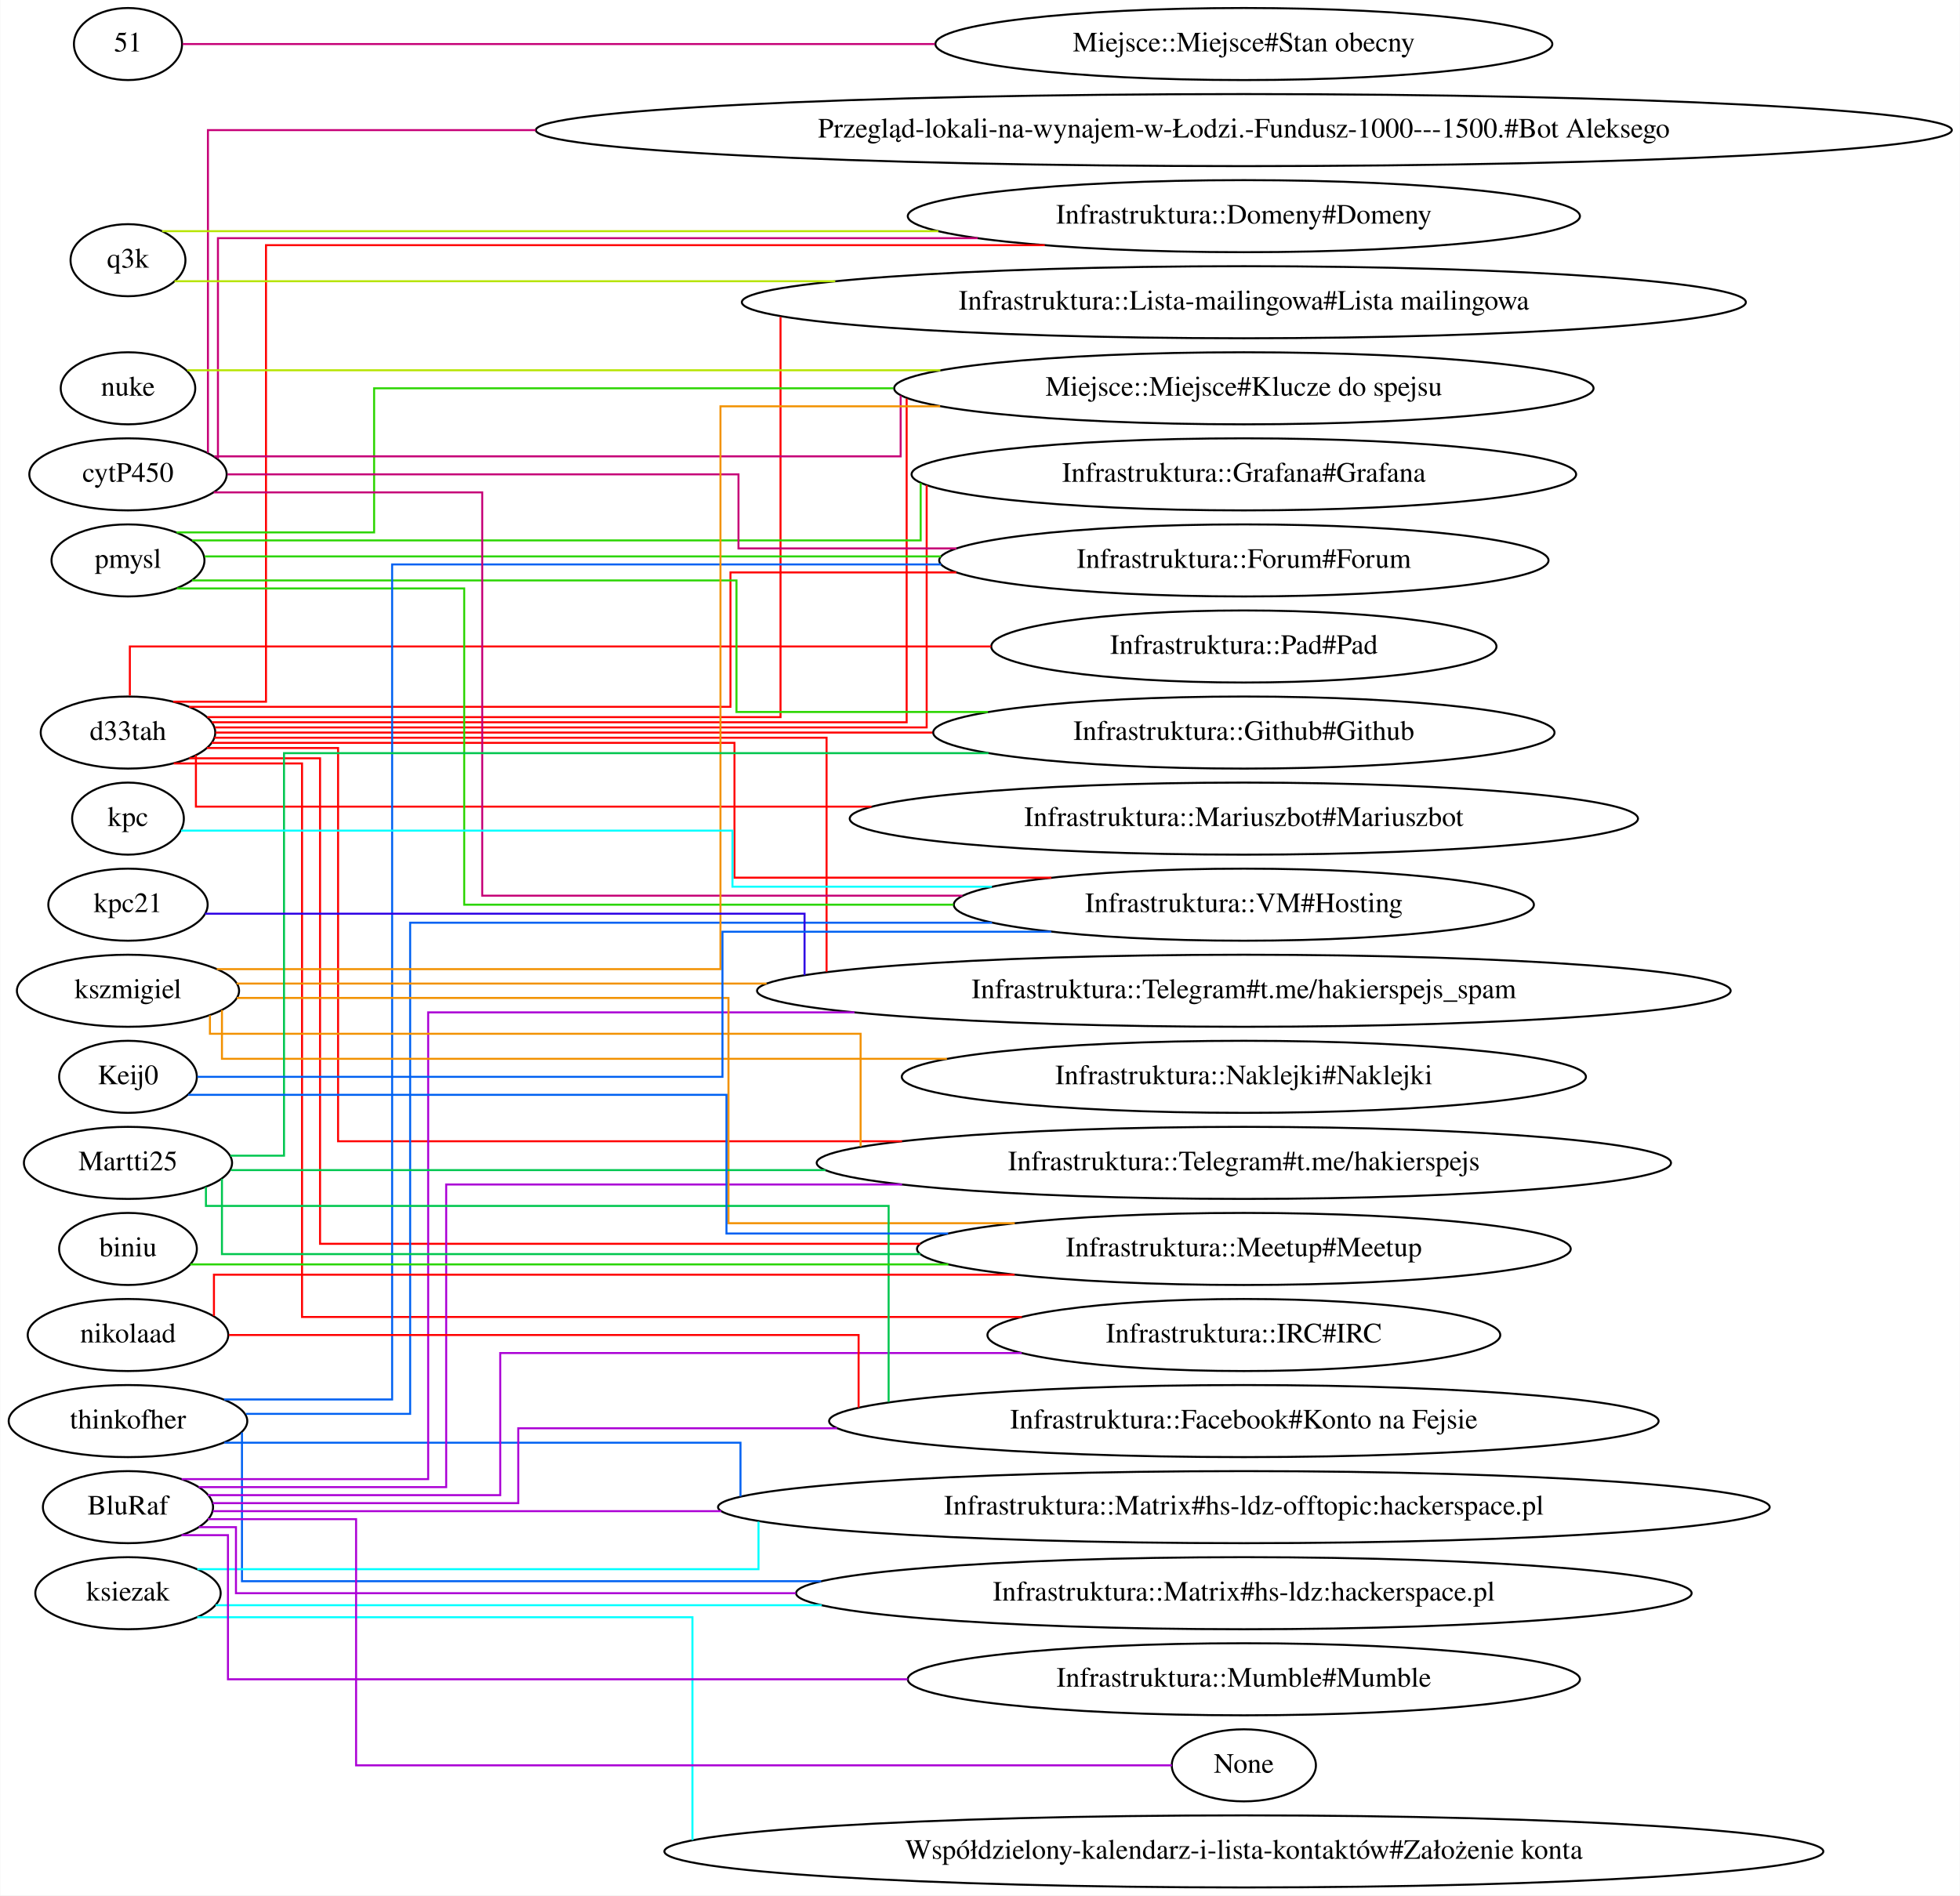
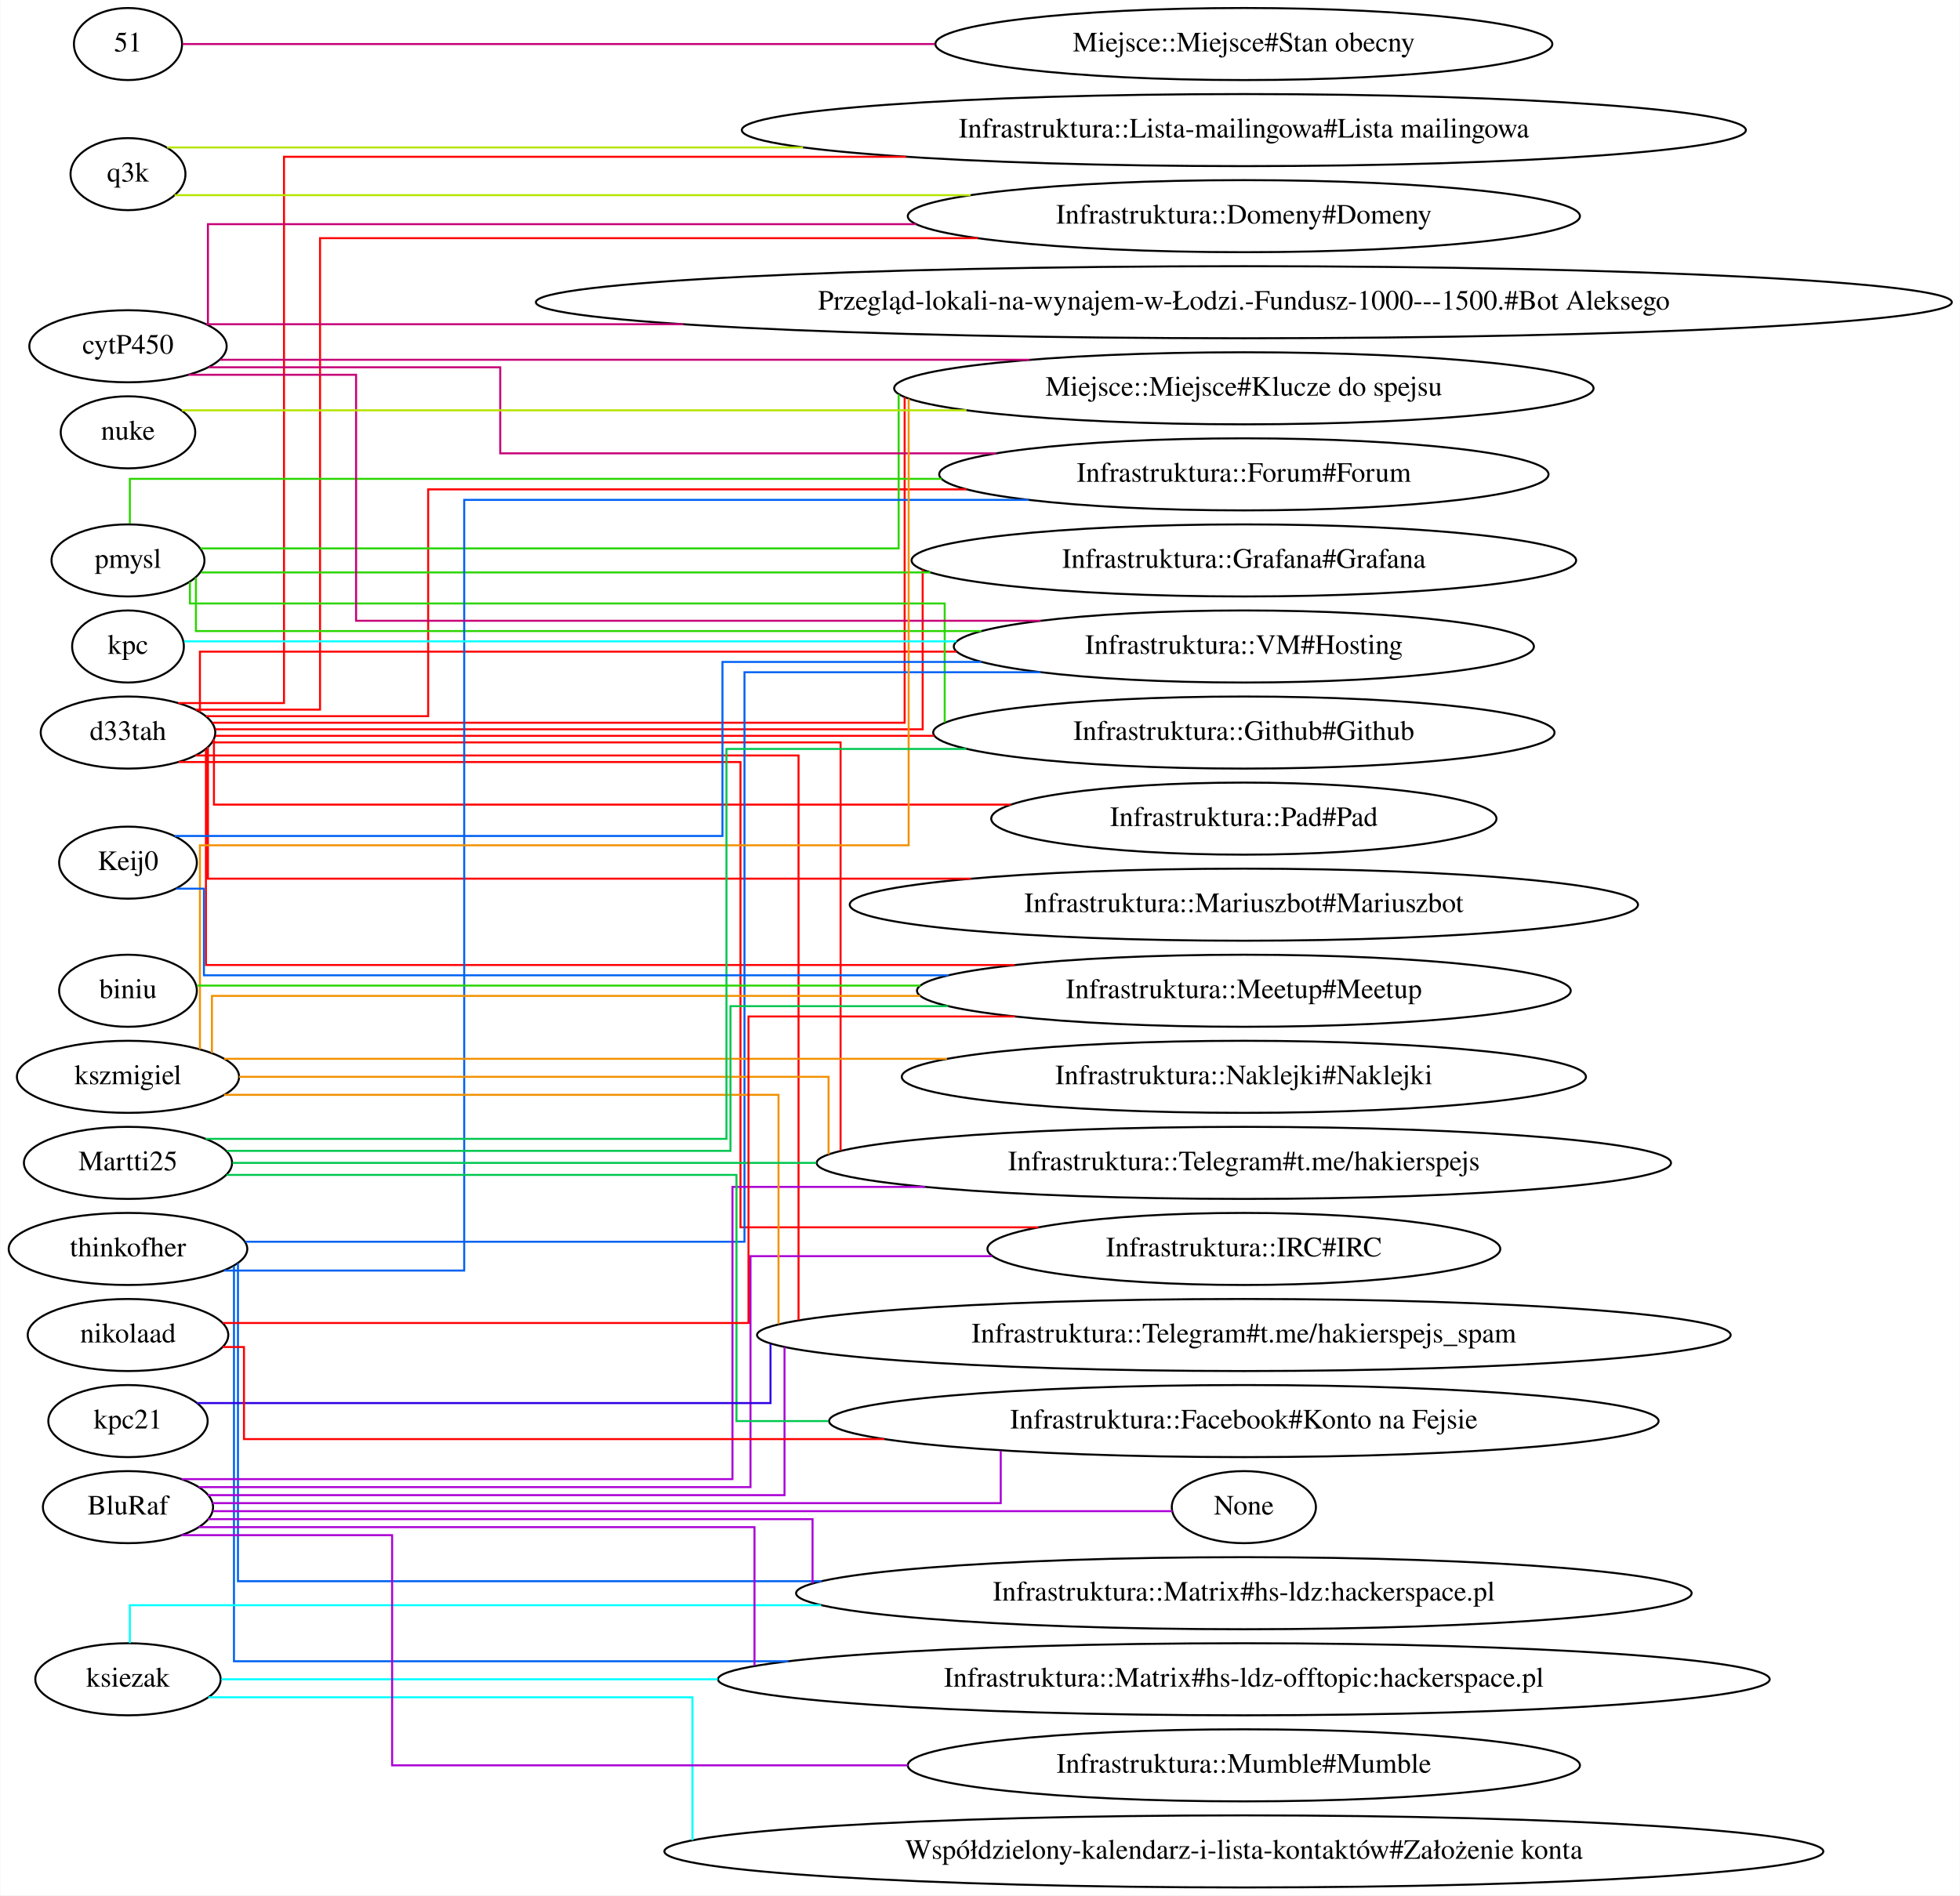
<svg xmlns="http://www.w3.org/2000/svg" width="979pt" height="947pt" viewBox="0.00 0.00 978.73 947.00">
  <g id="graph0" class="graph" transform="scale(1 1) rotate(0) translate(4 943)">
    <polygon fill="#ffffff" stroke="transparent" points="-4,4 -4,-943 974.727,-943 974.727,4 -4,4" />
    <g id="node1" class="node">
      <ellipse fill="none" stroke="#000000" cx="59.795" cy="-577" rx="43.592" ry="18" />
      <text text-anchor="middle" x="59.795" y="-573.3" font-family="Times,serif" font-size="14.00" fill="#000000">d33tah</text>
    </g>
    <g id="node2" class="node">
-       <ellipse fill="none" stroke="#000000" cx="617.158" cy="-620" rx="126.178" ry="18" />
-       <text text-anchor="middle" x="617.158" y="-616.3" font-family="Times,serif" font-size="14.00" fill="#000000">Infrastruktura::Pad#Pad</text>
-     </g>
-     <g id="edge1" class="edge">
-       <path fill="none" stroke="#ff0000" d="M60.727,-595.485C60.727,-607.14 60.727,-620 60.727,-620 60.727,-620 326.724,-620 490.895,-620" />
-     </g>
-     <g id="node3" class="node">
-       <ellipse fill="none" stroke="#000000" cx="617.158" cy="-448" rx="243.157" ry="18" />
-       <text text-anchor="middle" x="617.158" y="-444.3" font-family="Times,serif" font-size="14.00" fill="#000000">Infrastruktura::Telegram#t.me/hakierspejs_spam</text>
-     </g>
-     <g id="edge2" class="edge">
-       <path fill="none" stroke="#ff0000" d="M102.931,-574.429C196.288,-574.429 408.727,-574.429 408.727,-574.429 408.727,-574.429 408.727,-486.905 408.727,-457.503" />
-     </g>
-     <g id="node4" class="node">
      <ellipse fill="none" stroke="#000000" cx="617.158" cy="-577" rx="155.173" ry="18" />
      <text text-anchor="middle" x="617.158" y="-573.3" font-family="Times,serif" font-size="14.00" fill="#000000">Infrastruktura::Github#Github</text>
    </g>
+     <g id="edge1" class="edge">
+       <path fill="none" stroke="#ff0000" d="M103.53,-575.364C179.877,-575.364 340.914,-575.364 462.445,-575.364" />
+     </g>
+     <g id="node3" class="node">
+       <ellipse fill="none" stroke="#000000" cx="617.158" cy="-362" rx="213.362" ry="18" />
+       <text text-anchor="middle" x="617.158" y="-358.3" font-family="Times,serif" font-size="14.00" fill="#000000">Infrastruktura::Telegram#t.me/hakierspejs</text>
+     </g>
+     <g id="edge2" class="edge">
+       <path fill="none" stroke="#ff0000" d="M102.022,-572.091C196.305,-572.091 415.727,-572.091 415.727,-572.091 415.727,-572.091 415.727,-402.508 415.727,-368.061" />
+     </g>
+     <g id="node4" class="node">
+       <ellipse fill="none" stroke="#000000" cx="617.158" cy="-878" rx="250.756" ry="18" />
+       <text text-anchor="middle" x="617.158" y="-874.3" font-family="Times,serif" font-size="14.00" fill="#000000">Infrastruktura::Lista-mailingowa#Lista mailingowa</text>
+     </g>
    <g id="edge3" class="edge">
-       <path fill="none" stroke="#ff0000" d="M103.53,-577C179.684,-577 340.102,-577 461.525,-577" />
+       <path fill="none" stroke="#ff0000" d="M84.882,-591.727C107.664,-591.727 137.727,-591.727 137.727,-591.727 137.727,-591.727 137.727,-864.667 137.727,-864.667 137.727,-864.667 310.378,-864.667 448.466,-864.667" />
    </g>
    <g id="node5" class="node">
-       <ellipse fill="none" stroke="#000000" cx="617.158" cy="-663" rx="152.173" ry="18" />
-       <text text-anchor="middle" x="617.158" y="-659.3" font-family="Times,serif" font-size="14.00" fill="#000000">Infrastruktura::Forum#Forum</text>
+       <ellipse fill="none" stroke="#000000" cx="617.158" cy="-620" rx="144.874" ry="18" />
+       <text text-anchor="middle" x="617.158" y="-616.3" font-family="Times,serif" font-size="14.00" fill="#000000">Infrastruktura::VM#Hosting</text>
    </g>
    <g id="edge4" class="edge">
-       <path fill="none" stroke="#ff0000" d="M90.306,-589.857C166.811,-589.857 360.727,-589.857 360.727,-589.857 360.727,-589.857 360.727,-657 360.727,-657 360.727,-657 414.978,-657 473.574,-657" />
+       <path fill="none" stroke="#ff0000" d="M95.727,-587.202C95.727,-599.178 95.727,-617.429 95.727,-617.429 95.727,-617.429 319.287,-617.429 473.64,-617.429" />
    </g>
    <g id="node6" class="node">
-       <ellipse fill="none" stroke="#000000" cx="617.158" cy="-534" rx="196.865" ry="18" />
-       <text text-anchor="middle" x="617.158" y="-530.3" font-family="Times,serif" font-size="14.00" fill="#000000">Infrastruktura::Mariuszbot#Mariuszbot</text>
-     </g>
-     <g id="edge5" class="edge">
-       <path fill="none" stroke="#ff0000" d="M93.727,-565.698C93.727,-554.817 93.727,-540 93.727,-540 93.727,-540 280.693,-540 431.142,-540" />
-     </g>
-     <g id="node7" class="node">
-       <ellipse fill="none" stroke="#000000" cx="617.158" cy="-319" rx="163.271" ry="18" />
-       <text text-anchor="middle" x="617.158" y="-315.3" font-family="Times,serif" font-size="14.00" fill="#000000">Infrastruktura::Meetup#Meetup</text>
-     </g>
-     <g id="edge6" class="edge">
-       <path fill="none" stroke="#ff0000" d="M90.412,-564.143C118.487,-564.143 155.727,-564.143 155.727,-564.143 155.727,-564.143 155.727,-321.571 155.727,-321.571 155.727,-321.571 322.437,-321.571 455.448,-321.571" />
-     </g>
-     <g id="node8" class="node">
-       <ellipse fill="none" stroke="#000000" cx="617.158" cy="-706" rx="165.971" ry="18" />
-       <text text-anchor="middle" x="617.158" y="-702.3" font-family="Times,serif" font-size="14.00" fill="#000000">Infrastruktura::Grafana#Grafana</text>
-     </g>
-     <g id="edge7" class="edge">
-       <path fill="none" stroke="#ff0000" d="M103.247,-579.571C206.641,-579.571 458.727,-579.571 458.727,-579.571 458.727,-579.571 458.727,-676.368 458.727,-700.567" />
-     </g>
-     <g id="node9" class="node">
      <ellipse fill="none" stroke="#000000" cx="617.158" cy="-835" rx="167.87" ry="18" />
      <text text-anchor="middle" x="617.158" y="-831.3" font-family="Times,serif" font-size="14.00" fill="#000000">Infrastruktura::Domeny#Domeny</text>
    </g>
-     <g id="edge8" class="edge">
-       <path fill="none" stroke="#ff0000" d="M82.366,-592.429C102.469,-592.429 128.727,-592.429 128.727,-592.429 128.727,-592.429 128.727,-820.5 128.727,-820.5 128.727,-820.5 374.918,-820.5 517.728,-820.5" />
-     </g>
-     <g id="node10" class="node">
-       <ellipse fill="none" stroke="#000000" cx="617.158" cy="-792" rx="250.756" ry="18" />
-       <text text-anchor="middle" x="617.158" y="-788.3" font-family="Times,serif" font-size="14.00" fill="#000000">Infrastruktura::Lista-mailingowa#Lista mailingowa</text>
-     </g>
-     <g id="edge9" class="edge">
-       <path fill="none" stroke="#ff0000" d="M99.434,-584.714C186.296,-584.714 385.727,-584.714 385.727,-584.714 385.727,-584.714 385.727,-747.697 385.727,-784.623" />
-     </g>
-     <g id="node11" class="node">
+     <g id="edge5" class="edge">
+       <path fill="none" stroke="#ff0000" d="M93.617,-588.455C121.236,-588.455 155.727,-588.455 155.727,-588.455 155.727,-588.455 155.727,-824 155.727,-824 155.727,-824 347.996,-824 484.312,-824" />
+     </g>
+     <g id="node7" class="node">
+       <ellipse fill="none" stroke="#000000" cx="617.158" cy="-706" rx="152.173" ry="18" />
+       <text text-anchor="middle" x="617.158" y="-702.3" font-family="Times,serif" font-size="14.00" fill="#000000">Infrastruktura::Forum#Forum</text>
+     </g>
+     <g id="edge6" class="edge">
+       <path fill="none" stroke="#ff0000" d="M98.796,-585.182C143.22,-585.182 209.727,-585.182 209.727,-585.182 209.727,-585.182 209.727,-698.5 209.727,-698.5 209.727,-698.5 360.537,-698.5 478.652,-698.5" />
+     </g>
+     <g id="node8" class="node">
      <ellipse fill="none" stroke="#000000" cx="617.158" cy="-749" rx="174.669" ry="18" />
      <text text-anchor="middle" x="617.158" y="-745.3" font-family="Times,serif" font-size="14.00" fill="#000000">Miejsce::Miejsce#Klucze do spejsu</text>
    </g>
+     <g id="edge7" class="edge">
+       <path fill="none" stroke="#ff0000" d="M102.049,-581.909C202.592,-581.909 447.727,-581.909 447.727,-581.909 447.727,-581.909 447.727,-717.959 447.727,-744.531" />
+     </g>
+     <g id="node9" class="node">
+       <ellipse fill="none" stroke="#000000" cx="617.158" cy="-534" rx="126.178" ry="18" />
+       <text text-anchor="middle" x="617.158" y="-530.3" font-family="Times,serif" font-size="14.00" fill="#000000">Infrastruktura::Pad#Pad</text>
+     </g>
+     <g id="edge8" class="edge">
+       <path fill="none" stroke="#ff0000" d="M102.727,-573.678C102.727,-564.766 102.727,-541 102.727,-541 102.727,-541 348.994,-541 500.747,-541" />
+     </g>
+     <g id="node10" class="node">
+       <ellipse fill="none" stroke="#000000" cx="617.158" cy="-491" rx="196.865" ry="18" />
+       <text text-anchor="middle" x="617.158" y="-487.3" font-family="Times,serif" font-size="14.00" fill="#000000">Infrastruktura::Mariuszbot#Mariuszbot</text>
+     </g>
+     <g id="edge9" class="edge">
+       <path fill="none" stroke="#ff0000" d="M99.727,-569.734C99.727,-551.269 99.727,-504 99.727,-504 99.727,-504 327.568,-504 480.871,-504" />
+     </g>
+     <g id="node11" class="node">
+       <ellipse fill="none" stroke="#000000" cx="617.158" cy="-276" rx="243.157" ry="18" />
+       <text text-anchor="middle" x="617.158" y="-272.3" font-family="Times,serif" font-size="14.00" fill="#000000">Infrastruktura::Telegram#t.me/hakierspejs_spam</text>
+     </g>
    <g id="edge10" class="edge">
-       <path fill="none" stroke="#ff0000" d="M101.787,-582.143C202.356,-582.143 448.727,-582.143 448.727,-582.143 448.727,-582.143 448.727,-715.66 448.727,-743.823" />
+       <path fill="none" stroke="#ff0000" d="M93.443,-565.545C178.377,-565.545 394.727,-565.545 394.727,-565.545 394.727,-565.545 394.727,-328.769 394.727,-283.448" />
    </g>
    <g id="node12" class="node">
-       <ellipse fill="none" stroke="#000000" cx="617.158" cy="-362" rx="213.362" ry="18" />
-       <text text-anchor="middle" x="617.158" y="-358.3" font-family="Times,serif" font-size="14.00" fill="#000000">Infrastruktura::Telegram#t.me/hakierspejs</text>
+       <ellipse fill="none" stroke="#000000" cx="617.158" cy="-448" rx="163.271" ry="18" />
+       <text text-anchor="middle" x="617.158" y="-444.3" font-family="Times,serif" font-size="14.00" fill="#000000">Infrastruktura::Meetup#Meetup</text>
    </g>
    <g id="edge11" class="edge">
-       <path fill="none" stroke="#ff0000" d="M99.166,-569.286C128.941,-569.286 164.727,-569.286 164.727,-569.286 164.727,-569.286 164.727,-372.8 164.727,-372.8 164.727,-372.8 318.25,-372.8 446.435,-372.8" />
+       <path fill="none" stroke="#ff0000" d="M98.727,-568.647C98.727,-542.017 98.727,-460.857 98.727,-460.857 98.727,-460.857 350.072,-460.857 502.744,-460.857" />
    </g>
    <g id="node13" class="node">
-       <ellipse fill="none" stroke="#000000" cx="617.158" cy="-276" rx="128.077" ry="18" />
-       <text text-anchor="middle" x="617.158" y="-272.3" font-family="Times,serif" font-size="14.00" fill="#000000">Infrastruktura::IRC#IRC</text>
+       <ellipse fill="none" stroke="#000000" cx="617.158" cy="-663" rx="165.971" ry="18" />
+       <text text-anchor="middle" x="617.158" y="-659.3" font-family="Times,serif" font-size="14.00" fill="#000000">Infrastruktura::Grafana#Grafana</text>
    </g>
    <g id="edge12" class="edge">
-       <path fill="none" stroke="#ff0000" d="M82.635,-561.571C108.391,-561.571 146.727,-561.571 146.727,-561.571 146.727,-561.571 146.727,-285 146.727,-285 146.727,-285 367.188,-285 506.268,-285" />
+       <path fill="none" stroke="#ff0000" d="M103.409,-578.636C206.521,-578.636 456.727,-578.636 456.727,-578.636 456.727,-578.636 456.727,-640.941 456.727,-658.464" />
    </g>
    <g id="node14" class="node">
-       <ellipse fill="none" stroke="#000000" cx="617.158" cy="-491" rx="144.874" ry="18" />
-       <text text-anchor="middle" x="617.158" y="-487.3" font-family="Times,serif" font-size="14.00" fill="#000000">Infrastruktura::VM#Hosting</text>
+       <ellipse fill="none" stroke="#000000" cx="617.158" cy="-319" rx="128.077" ry="18" />
+       <text text-anchor="middle" x="617.158" y="-315.3" font-family="Times,serif" font-size="14.00" fill="#000000">Infrastruktura::IRC#IRC</text>
    </g>
    <g id="edge13" class="edge">
-       <path fill="none" stroke="#ff0000" d="M101.598,-571.857C184.7,-571.857 362.727,-571.857 362.727,-571.857 362.727,-571.857 362.727,-504.5 362.727,-504.5 362.727,-504.5 448.918,-504.5 520.968,-504.5" />
+       <path fill="none" stroke="#ff0000" d="M85.091,-562.273C158.388,-562.273 365.727,-562.273 365.727,-562.273 365.727,-562.273 365.727,-329.8 365.727,-329.8 365.727,-329.8 445.005,-329.8 514.529,-329.8" />
    </g>
    <g id="node15" class="node">
      <ellipse fill="none" stroke="#000000" cx="59.795" cy="-663" rx="38.194" ry="18" />
      <text text-anchor="middle" x="59.795" y="-659.3" font-family="Times,serif" font-size="14.00" fill="#000000">pmysl</text>
    </g>
    <g id="edge14" class="edge">
-       <path fill="none" stroke="#2bd500" d="M91.746,-653C169.78,-653 363.727,-653 363.727,-653 363.727,-653 363.727,-587.286 363.727,-587.286 363.727,-587.286 426.344,-587.286 489.329,-587.286" />
+       <path fill="none" stroke="#2bd500" d="M90.727,-652.25C90.727,-646.875 90.727,-641.5 90.727,-641.5 90.727,-641.5 467.727,-641.5 467.727,-641.5 467.727,-641.5 467.727,-597.266 467.727,-582.061" />
    </g>
    <g id="edge15" class="edge">
-       <path fill="none" stroke="#2bd500" d="M98.105,-665C172.688,-665 341.007,-665 465.861,-665" />
+       <path fill="none" stroke="#2bd500" d="M93.727,-654.458C93.727,-644.015 93.727,-627.714 93.727,-627.714 93.727,-627.714 331.043,-627.714 486.087,-627.714" />
    </g>
    <g id="edge16" class="edge">
-       <path fill="none" stroke="#2bd500" d="M91.86,-673C186.118,-673 455.727,-673 455.727,-673 455.727,-673 455.727,-692.741 455.727,-701.686" />
+       <path fill="none" stroke="#2bd500" d="M60.727,-681.467C60.727,-692.249 60.727,-703.75 60.727,-703.75 60.727,-703.75 301.433,-703.75 466.213,-703.75" />
+     </g>
+     <g id="edge17" class="edge">
+       <path fill="none" stroke="#2bd500" d="M96.008,-669C191.832,-669 444.727,-669 444.727,-669 444.727,-669 444.727,-731.349 444.727,-745.962" />
    </g>
    <g id="edge18" class="edge">
-       <path fill="none" stroke="#2bd500" d="M84.082,-677C119.908,-677 182.727,-677 182.727,-677 182.727,-677 182.727,-749 182.727,-749 182.727,-749 321.379,-749 442.023,-749" />
-     </g>
-     <g id="edge17" class="edge">
-       <path fill="none" stroke="#2bd500" d="M84.213,-649C130.789,-649 227.727,-649 227.727,-649 227.727,-649 227.727,-491 227.727,-491 227.727,-491 361.427,-491 472.148,-491" />
+       <path fill="none" stroke="#2bd500" d="M96.365,-657C169.02,-657 335.333,-657 460.604,-657" />
    </g>
    <g id="node16" class="node">
-       <ellipse fill="none" stroke="#000000" cx="59.795" cy="-233" rx="59.59" ry="18" />
-       <text text-anchor="middle" x="59.795" y="-229.3" font-family="Times,serif" font-size="14.00" fill="#000000">thinkofher</text>
-     </g>
-     <g id="edge20" class="edge">
-       <path fill="none" stroke="#0061f2" d="M107.798,-243.8C145.521,-243.8 191.727,-243.8 191.727,-243.8 191.727,-243.8 191.727,-661 191.727,-661 191.727,-661 343.688,-661 465.969,-661" />
-     </g>
-     <g id="edge22" class="edge">
-       <path fill="none" stroke="#0061f2" d="M118.746,-236.6C157.365,-236.6 200.727,-236.6 200.727,-236.6 200.727,-236.6 200.727,-482 200.727,-482 200.727,-482 368.776,-482 491.368,-482" />
+       <ellipse fill="none" stroke="#000000" cx="59.795" cy="-319" rx="59.59" ry="18" />
+       <text text-anchor="middle" x="59.795" y="-315.3" font-family="Times,serif" font-size="14.00" fill="#000000">thinkofher</text>
+     </g>
+     <g id="edge19" class="edge">
+       <path fill="none" stroke="#0061f2" d="M118.439,-322.6C207.783,-322.6 367.727,-322.6 367.727,-322.6 367.727,-322.6 367.727,-607.143 367.727,-607.143 367.727,-607.143 446.648,-607.143 515.705,-607.143" />
+     </g>
+     <g id="edge21" class="edge">
+       <path fill="none" stroke="#0061f2" d="M107.917,-308.2C157.541,-308.2 227.727,-308.2 227.727,-308.2 227.727,-308.2 227.727,-693.25 227.727,-693.25 227.727,-693.25 394.444,-693.25 509.713,-693.25" />
    </g>
    <g id="node17" class="node">
-       <ellipse fill="none" stroke="#000000" cx="617.158" cy="-190" rx="262.653" ry="18" />
-       <text text-anchor="middle" x="617.158" y="-186.3" font-family="Times,serif" font-size="14.00" fill="#000000">Infrastruktura::Matrix#hs-ldz-offtopic:hackerspace.pl</text>
-     </g>
-     <g id="edge19" class="edge">
-       <path fill="none" stroke="#0061f2" d="M107.933,-222.2C194.088,-222.2 365.727,-222.2 365.727,-222.2 365.727,-222.2 365.727,-204.463 365.727,-195.317" />
-     </g>
-     <g id="node18" class="node">
      <ellipse fill="none" stroke="#000000" cx="617.158" cy="-147" rx="223.66" ry="18" />
      <text text-anchor="middle" x="617.158" y="-143.3" font-family="Times,serif" font-size="14.00" fill="#000000">Infrastruktura::Matrix#hs-ldz:hackerspace.pl</text>
    </g>
-     <g id="edge21" class="edge">
-       <path fill="none" stroke="#0061f2" d="M116.727,-227.247C116.727,-208.903 116.727,-153 116.727,-153 116.727,-153 269.346,-153 406.018,-153" />
+     <g id="edge20" class="edge">
+       <path fill="none" stroke="#0061f2" d="M114.727,-311.867C114.727,-280.094 114.727,-153 114.727,-153 114.727,-153 268.77,-153 406.266,-153" />
+     </g>
+     <g id="node18" class="node">
+       <ellipse fill="none" stroke="#000000" cx="617.158" cy="-104" rx="262.653" ry="18" />
+       <text text-anchor="middle" x="617.158" y="-100.3" font-family="Times,serif" font-size="14.00" fill="#000000">Infrastruktura::Matrix#hs-ldz-offtopic:hackerspace.pl</text>
+     </g>
+     <g id="edge22" class="edge">
+       <path fill="none" stroke="#0061f2" d="M112.727,-310.411C112.727,-271.424 112.727,-113 112.727,-113 112.727,-113 255.877,-113 389.661,-113" />
    </g>
    <g id="node19" class="node">
-       <ellipse fill="none" stroke="#000000" cx="59.795" cy="-706" rx="49.291" ry="18" />
-       <text text-anchor="middle" x="59.795" y="-702.3" font-family="Times,serif" font-size="14.00" fill="#000000">cytP450</text>
+       <ellipse fill="none" stroke="#000000" cx="59.795" cy="-770" rx="49.291" ry="18" />
+       <text text-anchor="middle" x="59.795" y="-766.3" font-family="Times,serif" font-size="14.00" fill="#000000">cytP450</text>
+     </g>
+     <g id="edge23" class="edge">
+       <path fill="none" stroke="#c60077" d="M90.027,-755.75C123.78,-755.75 173.727,-755.75 173.727,-755.75 173.727,-755.75 173.727,-632.857 173.727,-632.857 173.727,-632.857 384.808,-632.857 515.704,-632.857" />
    </g>
    <g id="edge24" class="edge">
-       <path fill="none" stroke="#c60077" d="M109.466,-706C195.872,-706 364.727,-706 364.727,-706 364.727,-706 364.727,-669 364.727,-669 364.727,-669 416.78,-669 473.612,-669" />
-     </g>
-     <g id="edge23" class="edge">
-       <path fill="none" stroke="#c60077" d="M104.727,-713.742C104.727,-739.994 104.727,-824 104.727,-824 104.727,-824 332.363,-824 484.194,-824" />
+       <path fill="none" stroke="#c60077" d="M99.727,-780.625C99.727,-798.102 99.727,-831 99.727,-831 99.727,-831 301.848,-831 453.44,-831" />
+     </g>
+     <g id="edge25" class="edge">
+       <path fill="none" stroke="#c60077" d="M100.139,-759.5C154.823,-759.5 245.727,-759.5 245.727,-759.5 245.727,-759.5 245.727,-716.5 245.727,-716.5 245.727,-716.5 385.427,-716.5 493.477,-716.5" />
+     </g>
+     <g id="edge26" class="edge">
+       <path fill="none" stroke="#c60077" d="M105.88,-763.25C193.905,-763.25 388.041,-763.25 510.147,-763.25" />
+     </g>
+     <g id="node20" class="node">
+       <ellipse fill="none" stroke="#000000" cx="617.158" cy="-792" rx="353.637" ry="18" />
+       <text text-anchor="middle" x="617.158" y="-788.3" font-family="Times,serif" font-size="14.00" fill="#000000">Przegląd-lokali-na-wynajem-w-Łodzi.-Fundusz-1000---1500.#Bot Aleksego</text>
    </g>
    <g id="edge27" class="edge">
-       <path fill="none" stroke="#c60077" d="M102.943,-715C203.65,-715 445.727,-715 445.727,-715 445.727,-715 445.727,-736.59 445.727,-745.361" />
-     </g>
-     <g id="edge25" class="edge">
-       <path fill="none" stroke="#c60077" d="M102.625,-697C154.988,-697 236.727,-697 236.727,-697 236.727,-697 236.727,-495.5 236.727,-495.5 236.727,-495.5 368.21,-495.5 476.58,-495.5" />
-     </g>
-     <g id="node20" class="node">
-       <ellipse fill="none" stroke="#000000" cx="617.158" cy="-878" rx="353.637" ry="18" />
-       <text text-anchor="middle" x="617.158" y="-874.3" font-family="Times,serif" font-size="14.00" fill="#000000">Przegląd-lokali-na-wynajem-w-Łodzi.-Fundusz-1000---1500.#Bot Aleksego</text>
-     </g>
-     <g id="edge26" class="edge">
-       <path fill="none" stroke="#c60077" d="M99.727,-716.759C99.727,-754.414 99.727,-878 99.727,-878 99.727,-878 172.49,-878 263.445,-878" />
+       <path fill="none" stroke="#c60077" d="M98.987,-781C149.908,-781 243.428,-781 337.148,-781" />
    </g>
    <g id="node21" class="node">
-       <ellipse fill="none" stroke="#000000" cx="59.795" cy="-813" rx="28.695" ry="18" />
-       <text text-anchor="middle" x="59.795" y="-809.3" font-family="Times,serif" font-size="14.00" fill="#000000">q3k</text>
+       <ellipse fill="none" stroke="#000000" cx="59.795" cy="-856" rx="28.695" ry="18" />
+       <text text-anchor="middle" x="59.795" y="-852.3" font-family="Times,serif" font-size="14.00" fill="#000000">q3k</text>
    </g>
    <g id="edge29" class="edge">
-       <path fill="none" stroke="#b6e400" d="M76.78,-827.5C134.294,-827.5 325.848,-827.5 464.574,-827.5" />
+       <path fill="none" stroke="#b6e400" d="M79.305,-869.333C130.219,-869.333 271.848,-869.333 396.991,-869.333" />
    </g>
    <g id="edge28" class="edge">
-       <path fill="none" stroke="#b6e400" d="M83.034,-802.5C139.228,-802.5 287.127,-802.5 413.08,-802.5" />
+       <path fill="none" stroke="#b6e400" d="M83.034,-845.5C149.735,-845.5 345.644,-845.5 480.688,-845.5" />
    </g>
    <g id="node22" class="node">
-       <ellipse fill="none" stroke="#000000" cx="59.795" cy="-147" rx="46.292" ry="18" />
-       <text text-anchor="middle" x="59.795" y="-143.3" font-family="Times,serif" font-size="14.00" fill="#000000">ksiezak</text>
+       <ellipse fill="none" stroke="#000000" cx="59.795" cy="-104" rx="46.292" ry="18" />
+       <text text-anchor="middle" x="59.795" y="-100.3" font-family="Times,serif" font-size="14.00" fill="#000000">ksiezak</text>
    </g>
    <g id="edge30" class="edge">
-       <path fill="none" stroke="#00ffff" d="M94.399,-159C176.21,-159 374.727,-159 374.727,-159 374.727,-159 374.727,-173.652 374.727,-182.81" />
-     </g>
-     <g id="edge31" class="edge">
-       <path fill="none" stroke="#00ffff" d="M103.53,-141C168.585,-141 295.132,-141 406.331,-141" />
+       <path fill="none" stroke="#00ffff" d="M60.727,-122.066C60.727,-131.459 60.727,-141 60.727,-141 60.727,-141 248.591,-141 406.002,-141" />
+     </g>
+     <g id="edge32" class="edge">
+       <path fill="none" stroke="#00ffff" d="M106.356,-104C161.954,-104 259.39,-104 354.359,-104" />
    </g>
    <g id="node23" class="node">
      <ellipse fill="none" stroke="#000000" cx="617.158" cy="-18" rx="289.449" ry="18" />
      <text text-anchor="middle" x="617.158" y="-14.3" font-family="Times,serif" font-size="14.00" fill="#000000">Współdzielony-kalendarz-i-lista-kontaktów#Założenie konta</text>
    </g>
-     <g id="edge32" class="edge">
-       <path fill="none" stroke="#00ffff" d="M94.365,-135C169.649,-135 341.727,-135 341.727,-135 341.727,-135 341.727,-47.014 341.727,-23.643" />
+     <g id="edge31" class="edge">
+       <path fill="none" stroke="#00ffff" d="M99.889,-95C177.726,-95 341.727,-95 341.727,-95 341.727,-95 341.727,-41.193 341.727,-23.538" />
    </g>
    <g id="node24" class="node">
      <ellipse fill="none" stroke="#000000" cx="59.795" cy="-190" rx="42.494" ry="18" />
      <text text-anchor="middle" x="59.795" y="-186.3" font-family="Times,serif" font-size="14.00" fill="#000000">BluRaf</text>
    </g>
+     <g id="edge34" class="edge">
+       <path fill="none" stroke="#ab00d5" d="M86.589,-204C160.483,-204 361.727,-204 361.727,-204 361.727,-204 361.727,-350 361.727,-350 361.727,-350 406.142,-350 457.93,-350" />
+     </g>
+     <g id="edge39" class="edge">
+       <path fill="none" stroke="#ab00d5" d="M99.678,-196C187.072,-196 387.727,-196 387.727,-196 387.727,-196 387.727,-251.382 387.727,-269.987" />
+     </g>
+     <g id="edge40" class="edge">
+       <path fill="none" stroke="#ab00d5" d="M95.16,-200C176.655,-200 370.727,-200 370.727,-200 370.727,-200 370.727,-315.4 370.727,-315.4 370.727,-315.4 430.661,-315.4 491.416,-315.4" />
+     </g>
+     <g id="edge35" class="edge">
+       <path fill="none" stroke="#ab00d5" d="M99.688,-184C189.886,-184 401.727,-184 401.727,-184 401.727,-184 401.727,-161.866 401.727,-151.837" />
+     </g>
+     <g id="edge36" class="edge">
+       <path fill="none" stroke="#ab00d5" d="M95.084,-180C176.923,-180 372.727,-180 372.727,-180 372.727,-180 372.727,-129.345 372.727,-110.745" />
+     </g>
+     <g id="node25" class="node">
+       <ellipse fill="none" stroke="#000000" cx="617.158" cy="-190" rx="35.995" ry="18" />
+       <text text-anchor="middle" x="617.158" y="-186.3" font-family="Times,serif" font-size="14.00" fill="#000000">None</text>
+     </g>
    <g id="edge33" class="edge">
-       <path fill="none" stroke="#ab00d5" d="M86.6,-204C129.725,-204 209.727,-204 209.727,-204 209.727,-204 209.727,-437.2 209.727,-437.2 209.727,-437.2 317.845,-437.2 422.69,-437.2" />
-     </g>
-     <g id="edge38" class="edge">
-       <path fill="none" stroke="#ab00d5" d="M95.067,-200C141.889,-200 218.727,-200 218.727,-200 218.727,-200 218.727,-351.2 218.727,-351.2 218.727,-351.2 338.312,-351.2 446.453,-351.2" />
-     </g>
-     <g id="edge35" class="edge">
-       <path fill="none" stroke="#ab00d5" d="M99.682,-196C154.315,-196 245.727,-196 245.727,-196 245.727,-196 245.727,-267 245.727,-267 245.727,-267 396.771,-267 506.219,-267" />
-     </g>
-     <g id="edge34" class="edge">
-       <path fill="none" stroke="#ab00d5" d="M102.145,-188C157.272,-188 258.182,-188 356.165,-188" />
-     </g>
-     <g id="edge40" class="edge">
-       <path fill="none" stroke="#ab00d5" d="M95.166,-180C105.332,-180 113.727,-180 113.727,-180 113.727,-180 113.727,-147 113.727,-147 113.727,-147 258.96,-147 393.414,-147" />
-     </g>
-     <g id="node25" class="node">
-       <ellipse fill="none" stroke="#000000" cx="617.158" cy="-104" rx="167.87" ry="18" />
-       <text text-anchor="middle" x="617.158" y="-100.3" font-family="Times,serif" font-size="14.00" fill="#000000">Infrastruktura::Mumble#Mumble</text>
-     </g>
-     <g id="edge36" class="edge">
-       <path fill="none" stroke="#ab00d5" d="M86.515,-176C98.386,-176 109.727,-176 109.727,-176 109.727,-176 109.727,-104 109.727,-104 109.727,-104 301.491,-104 449.248,-104" />
+       <path fill="none" stroke="#ab00d5" d="M102.145,-188C208.08,-188 483.082,-188 581.487,-188" />
    </g>
    <g id="node26" class="node">
+       <ellipse fill="none" stroke="#000000" cx="617.158" cy="-61" rx="167.87" ry="18" />
+       <text text-anchor="middle" x="617.158" y="-57.3" font-family="Times,serif" font-size="14.00" fill="#000000">Infrastruktura::Mumble#Mumble</text>
+     </g>
+     <g id="edge37" class="edge">
+       <path fill="none" stroke="#ab00d5" d="M86.493,-176C125.044,-176 191.727,-176 191.727,-176 191.727,-176 191.727,-61 191.727,-61 191.727,-61 330.338,-61 449.322,-61" />
+     </g>
+     <g id="node27" class="node">
      <ellipse fill="none" stroke="#000000" cx="617.158" cy="-233" rx="207.163" ry="18" />
      <text text-anchor="middle" x="617.158" y="-229.3" font-family="Times,serif" font-size="14.00" fill="#000000">Infrastruktura::Facebook#Konto na Fejsie</text>
    </g>
-     <g id="edge37" class="edge">
-       <path fill="none" stroke="#ab00d5" d="M102.092,-192C159.423,-192 254.727,-192 254.727,-192 254.727,-192 254.727,-229.4 254.727,-229.4 254.727,-229.4 331.241,-229.4 413.958,-229.4" />
-     </g>
-     <g id="node27" class="node">
-       <ellipse fill="none" stroke="#000000" cx="617.158" cy="-61" rx="35.995" ry="18" />
-       <text text-anchor="middle" x="617.158" y="-57.3" font-family="Times,serif" font-size="14.00" fill="#000000">None</text>
-     </g>
-     <g id="edge39" class="edge">
-       <path fill="none" stroke="#ab00d5" d="M99.643,-184C132.497,-184 173.727,-184 173.727,-184 173.727,-184 173.727,-61 173.727,-61 173.727,-61 475.68,-61 581.246,-61" />
+     <g id="edge38" class="edge">
+       <path fill="none" stroke="#ab00d5" d="M101.99,-192C211.392,-192 495.727,-192 495.727,-192 495.727,-192 495.727,-206.454 495.727,-218.198" />
    </g>
    <g id="node28" class="node">
-       <ellipse fill="none" stroke="#000000" cx="59.795" cy="-448" rx="55.491" ry="18" />
-       <text text-anchor="middle" x="59.795" y="-444.3" font-family="Times,serif" font-size="14.00" fill="#000000">kszmigiel</text>
+       <ellipse fill="none" stroke="#000000" cx="59.795" cy="-405" rx="55.491" ry="18" />
+       <text text-anchor="middle" x="59.795" y="-401.3" font-family="Times,serif" font-size="14.00" fill="#000000">kszmigiel</text>
    </g>
    <g id="edge41" class="edge">
-       <path fill="none" stroke="#f29100" d="M113.997,-451.6C175.685,-451.6 280.637,-451.6 378.777,-451.6" />
+       <path fill="none" stroke="#f29100" d="M115.243,-405C213.914,-405 409.727,-405 409.727,-405 409.727,-405 409.727,-377.157 409.727,-366.28" />
    </g>
    <g id="edge42" class="edge">
-       <path fill="none" stroke="#f29100" d="M114.11,-444.4C200.542,-444.4 359.727,-444.4 359.727,-444.4 359.727,-444.4 359.727,-331.857 359.727,-331.857 359.727,-331.857 433.992,-331.857 502.746,-331.857" />
-     </g>
-     <g id="edge43" class="edge">
-       <path fill="none" stroke="#f29100" d="M104.099,-458.8C186.654,-458.8 355.727,-458.8 355.727,-458.8 355.727,-458.8 355.727,-740 355.727,-740 355.727,-740 407.797,-740 465.461,-740" />
+       <path fill="none" stroke="#f29100" d="M95.727,-418.723C95.727,-449.362 95.727,-520.667 95.727,-520.667 95.727,-520.667 449.727,-520.667 449.727,-520.667 449.727,-520.667 449.727,-709.814 449.727,-743.802" />
+     </g>
+     <g id="edge45" class="edge">
+       <path fill="none" stroke="#f29100" d="M107.74,-396C198.125,-396 384.727,-396 384.727,-396 384.727,-396 384.727,-304.943 384.727,-281.468" />
    </g>
    <g id="edge44" class="edge">
-       <path fill="none" stroke="#f29100" d="M100.727,-435.743C100.727,-430.914 100.727,-426.5 100.727,-426.5 100.727,-426.5 425.727,-426.5 425.727,-426.5 425.727,-426.5 425.727,-387.525 425.727,-370.169" />
+       <path fill="none" stroke="#f29100" d="M101.727,-416.911C101.727,-428.837 101.727,-445.429 101.727,-445.429 101.727,-445.429 304.327,-445.429 455.486,-445.429" />
    </g>
    <g id="node29" class="node">
      <ellipse fill="none" stroke="#000000" cx="617.158" cy="-405" rx="170.87" ry="18" />
      <text text-anchor="middle" x="617.158" y="-401.3" font-family="Times,serif" font-size="14.00" fill="#000000">Infrastruktura::Naklejki#Naklejki</text>
    </g>
-     <g id="edge45" class="edge">
-       <path fill="none" stroke="#f29100" d="M106.727,-438.348C106.727,-428.296 106.727,-414 106.727,-414 106.727,-414 318.128,-414 468.834,-414" />
+     <g id="edge43" class="edge">
+       <path fill="none" stroke="#f29100" d="M107.798,-414C187.146,-414 348.812,-414 468.835,-414" />
    </g>
    <g id="node30" class="node">
      <ellipse fill="none" stroke="#000000" cx="59.795" cy="-362" rx="51.991" ry="18" />
      <text text-anchor="middle" x="59.795" y="-358.3" font-family="Times,serif" font-size="14.00" fill="#000000">Martti25</text>
    </g>
+     <g id="edge48" class="edge">
+       <path fill="none" stroke="#00c64f" d="M98.568,-374C179.452,-374 358.727,-374 358.727,-374 358.727,-374 358.727,-568.818 358.727,-568.818 358.727,-568.818 417.179,-568.818 478.486,-568.818" />
+     </g>
    <g id="edge49" class="edge">
-       <path fill="none" stroke="#00c64f" d="M110.907,-365.6C125.596,-365.6 137.727,-365.6 137.727,-365.6 137.727,-365.6 137.727,-566.714 137.727,-566.714 137.727,-566.714 347.594,-566.714 489.624,-566.714" />
+       <path fill="none" stroke="#00c64f" d="M111.98,-362C178.552,-362 297.773,-362 403.682,-362" />
+     </g>
+     <g id="edge46" class="edge">
+       <path fill="none" stroke="#00c64f" d="M109.15,-368C194.524,-368 360.727,-368 360.727,-368 360.727,-368 360.727,-440.286 360.727,-440.286 360.727,-440.286 412.474,-440.286 469.477,-440.286" />
    </g>
    <g id="edge47" class="edge">
-       <path fill="none" stroke="#00c64f" d="M106.727,-354.062C106.727,-341.005 106.727,-316.429 106.727,-316.429 106.727,-316.429 306.114,-316.429 455.654,-316.429" />
-     </g>
-     <g id="edge48" class="edge">
-       <path fill="none" stroke="#00c64f" d="M111.231,-358.4C178.604,-358.4 300.806,-358.4 408.229,-358.4" />
-     </g>
-     <g id="edge46" class="edge">
-       <path fill="none" stroke="#00c64f" d="M98.727,-349.993C98.727,-345.068 98.727,-340.5 98.727,-340.5 98.727,-340.5 439.727,-340.5 439.727,-340.5 439.727,-340.5 439.727,-268.849 439.727,-242.54" />
+       <path fill="none" stroke="#00c64f" d="M108.964,-356C194.984,-356 363.727,-356 363.727,-356 363.727,-356 363.727,-233 363.727,-233 363.727,-233 382.406,-233 409.621,-233" />
    </g>
    <g id="node31" class="node">
-       <ellipse fill="none" stroke="#000000" cx="59.795" cy="-491" rx="39.794" ry="18" />
-       <text text-anchor="middle" x="59.795" y="-487.3" font-family="Times,serif" font-size="14.00" fill="#000000">kpc21</text>
+       <ellipse fill="none" stroke="#000000" cx="59.795" cy="-233" rx="39.794" ry="18" />
+       <text text-anchor="middle" x="59.795" y="-229.3" font-family="Times,serif" font-size="14.00" fill="#000000">kpc21</text>
    </g>
    <g id="edge50" class="edge">
-       <path fill="none" stroke="#2e00e4" d="M98.231,-486.5C186.803,-486.5 397.727,-486.5 397.727,-486.5 397.727,-486.5 397.727,-467.041 397.727,-455.791" />
+       <path fill="none" stroke="#2e00e4" d="M94.14,-242C176.932,-242 380.727,-242 380.727,-242 380.727,-242 380.727,-262.339 380.727,-271.555" />
    </g>
    <g id="node32" class="node">
      <ellipse fill="none" stroke="#000000" cx="59.795" cy="-276" rx="50.091" ry="18" />
      <text text-anchor="middle" x="59.795" y="-272.3" font-family="Times,serif" font-size="14.00" fill="#000000">nikolaad</text>
    </g>
+     <g id="edge51" class="edge">
+       <path fill="none" stroke="#ff0000" d="M107.204,-282C194.025,-282 369.727,-282 369.727,-282 369.727,-282 369.727,-435.143 369.727,-435.143 369.727,-435.143 438.026,-435.143 502.858,-435.143" />
+     </g>
    <g id="edge52" class="edge">
-       <path fill="none" stroke="#ff0000" d="M102.727,-285.537C102.727,-294.368 102.727,-306.143 102.727,-306.143 102.727,-306.143 351.084,-306.143 502.67,-306.143" />
-     </g>
-     <g id="edge51" class="edge">
-       <path fill="none" stroke="#ff0000" d="M110.154,-276C210.264,-276 424.727,-276 424.727,-276 424.727,-276 424.727,-251.812 424.727,-239.719" />
+       <path fill="none" stroke="#ff0000" d="M107.101,-270C113.395,-270 117.727,-270 117.727,-270 117.727,-270 117.727,-224 117.727,-224 117.727,-224 294.375,-224 437.557,-224" />
    </g>
    <g id="node33" class="node">
-       <ellipse fill="none" stroke="#000000" cx="59.795" cy="-319" rx="34.394" ry="18" />
-       <text text-anchor="middle" x="59.795" y="-315.3" font-family="Times,serif" font-size="14.00" fill="#000000">biniu</text>
+       <ellipse fill="none" stroke="#000000" cx="59.795" cy="-448" rx="34.394" ry="18" />
+       <text text-anchor="middle" x="59.795" y="-444.3" font-family="Times,serif" font-size="14.00" fill="#000000">biniu</text>
    </g>
    <g id="edge53" class="edge">
-       <path fill="none" stroke="#2bd500" d="M90.955,-311.286C162.081,-311.286 340.222,-311.286 469.568,-311.286" />
+       <path fill="none" stroke="#2bd500" d="M94.24,-450.571C164.789,-450.571 329.675,-450.571 455.58,-450.571" />
    </g>
    <g id="node34" class="node">
-       <ellipse fill="none" stroke="#000000" cx="59.795" cy="-405" rx="34.394" ry="18" />
-       <text text-anchor="middle" x="59.795" y="-401.3" font-family="Times,serif" font-size="14.00" fill="#000000">Keij0</text>
+       <ellipse fill="none" stroke="#000000" cx="59.795" cy="-512" rx="34.394" ry="18" />
+       <text text-anchor="middle" x="59.795" y="-508.3" font-family="Times,serif" font-size="14.00" fill="#000000">Keij0</text>
+     </g>
+     <g id="edge55" class="edge">
+       <path fill="none" stroke="#0061f2" d="M83.094,-525.333C153.093,-525.333 356.727,-525.333 356.727,-525.333 356.727,-525.333 356.727,-612.286 356.727,-612.286 356.727,-612.286 421.327,-612.286 486.179,-612.286" />
    </g>
    <g id="edge54" class="edge">
-       <path fill="none" stroke="#0061f2" d="M89.826,-396C165.631,-396 358.727,-396 358.727,-396 358.727,-396 358.727,-326.714 358.727,-326.714 358.727,-326.714 411.56,-326.714 469.449,-326.714" />
-     </g>
-     <g id="edge55" class="edge">
-       <path fill="none" stroke="#0061f2" d="M94.438,-405C172.765,-405 356.727,-405 356.727,-405 356.727,-405 356.727,-477.5 356.727,-477.5 356.727,-477.5 446.736,-477.5 520.923,-477.5" />
+       <path fill="none" stroke="#0061f2" d="M84.032,-499C91.466,-499 97.727,-499 97.727,-499 97.727,-499 97.727,-455.714 97.727,-455.714 97.727,-455.714 316.133,-455.714 469.699,-455.714" />
    </g>
    <g id="node35" class="node">
      <ellipse fill="none" stroke="#000000" cx="59.795" cy="-921" rx="27" ry="18" />
      <text text-anchor="middle" x="59.795" y="-917.3" font-family="Times,serif" font-size="14.00" fill="#000000">51</text>
    </g>
    <g id="node36" class="node">
      <ellipse fill="none" stroke="#000000" cx="617.158" cy="-921" rx="154.073" ry="18" />
      <text text-anchor="middle" x="617.158" y="-917.3" font-family="Times,serif" font-size="14.00" fill="#000000">Miejsce::Miejsce#Stan obecny</text>
    </g>
    <g id="edge56" class="edge">
      <path fill="none" stroke="#c60077" d="M87.055,-921C154.207,-921 331.663,-921 462.853,-921" />
    </g>
    <g id="node37" class="node">
-       <ellipse fill="none" stroke="#000000" cx="59.795" cy="-749" rx="33.595" ry="18" />
-       <text text-anchor="middle" x="59.795" y="-745.3" font-family="Times,serif" font-size="14.00" fill="#000000">nuke</text>
+       <ellipse fill="none" stroke="#000000" cx="59.795" cy="-727" rx="33.595" ry="18" />
+       <text text-anchor="middle" x="59.795" y="-723.3" font-family="Times,serif" font-size="14.00" fill="#000000">nuke</text>
    </g>
    <g id="edge57" class="edge">
-       <path fill="none" stroke="#b6e400" d="M89.367,-758C158.684,-758 335.6,-758 465.575,-758" />
+       <path fill="none" stroke="#b6e400" d="M86.677,-738C156.262,-738 346.085,-738 478.667,-738" />
    </g>
    <g id="node38" class="node">
-       <ellipse fill="none" stroke="#000000" cx="59.795" cy="-534" rx="27.895" ry="18" />
-       <text text-anchor="middle" x="59.795" y="-530.3" font-family="Times,serif" font-size="14.00" fill="#000000">kpc</text>
+       <ellipse fill="none" stroke="#000000" cx="59.795" cy="-620" rx="27.895" ry="18" />
+       <text text-anchor="middle" x="59.795" y="-616.3" font-family="Times,serif" font-size="14.00" fill="#000000">kpc</text>
    </g>
    <g id="edge58" class="edge">
-       <path fill="none" stroke="#00ffff" d="M86.325,-528C160.001,-528 361.727,-528 361.727,-528 361.727,-528 361.727,-500 361.727,-500 361.727,-500 426.838,-500 491.313,-500" />
+       <path fill="none" stroke="#00ffff" d="M87.816,-622.571C157.408,-622.571 341.982,-622.571 473.561,-622.571" />
    </g>
  </g>
</svg>
